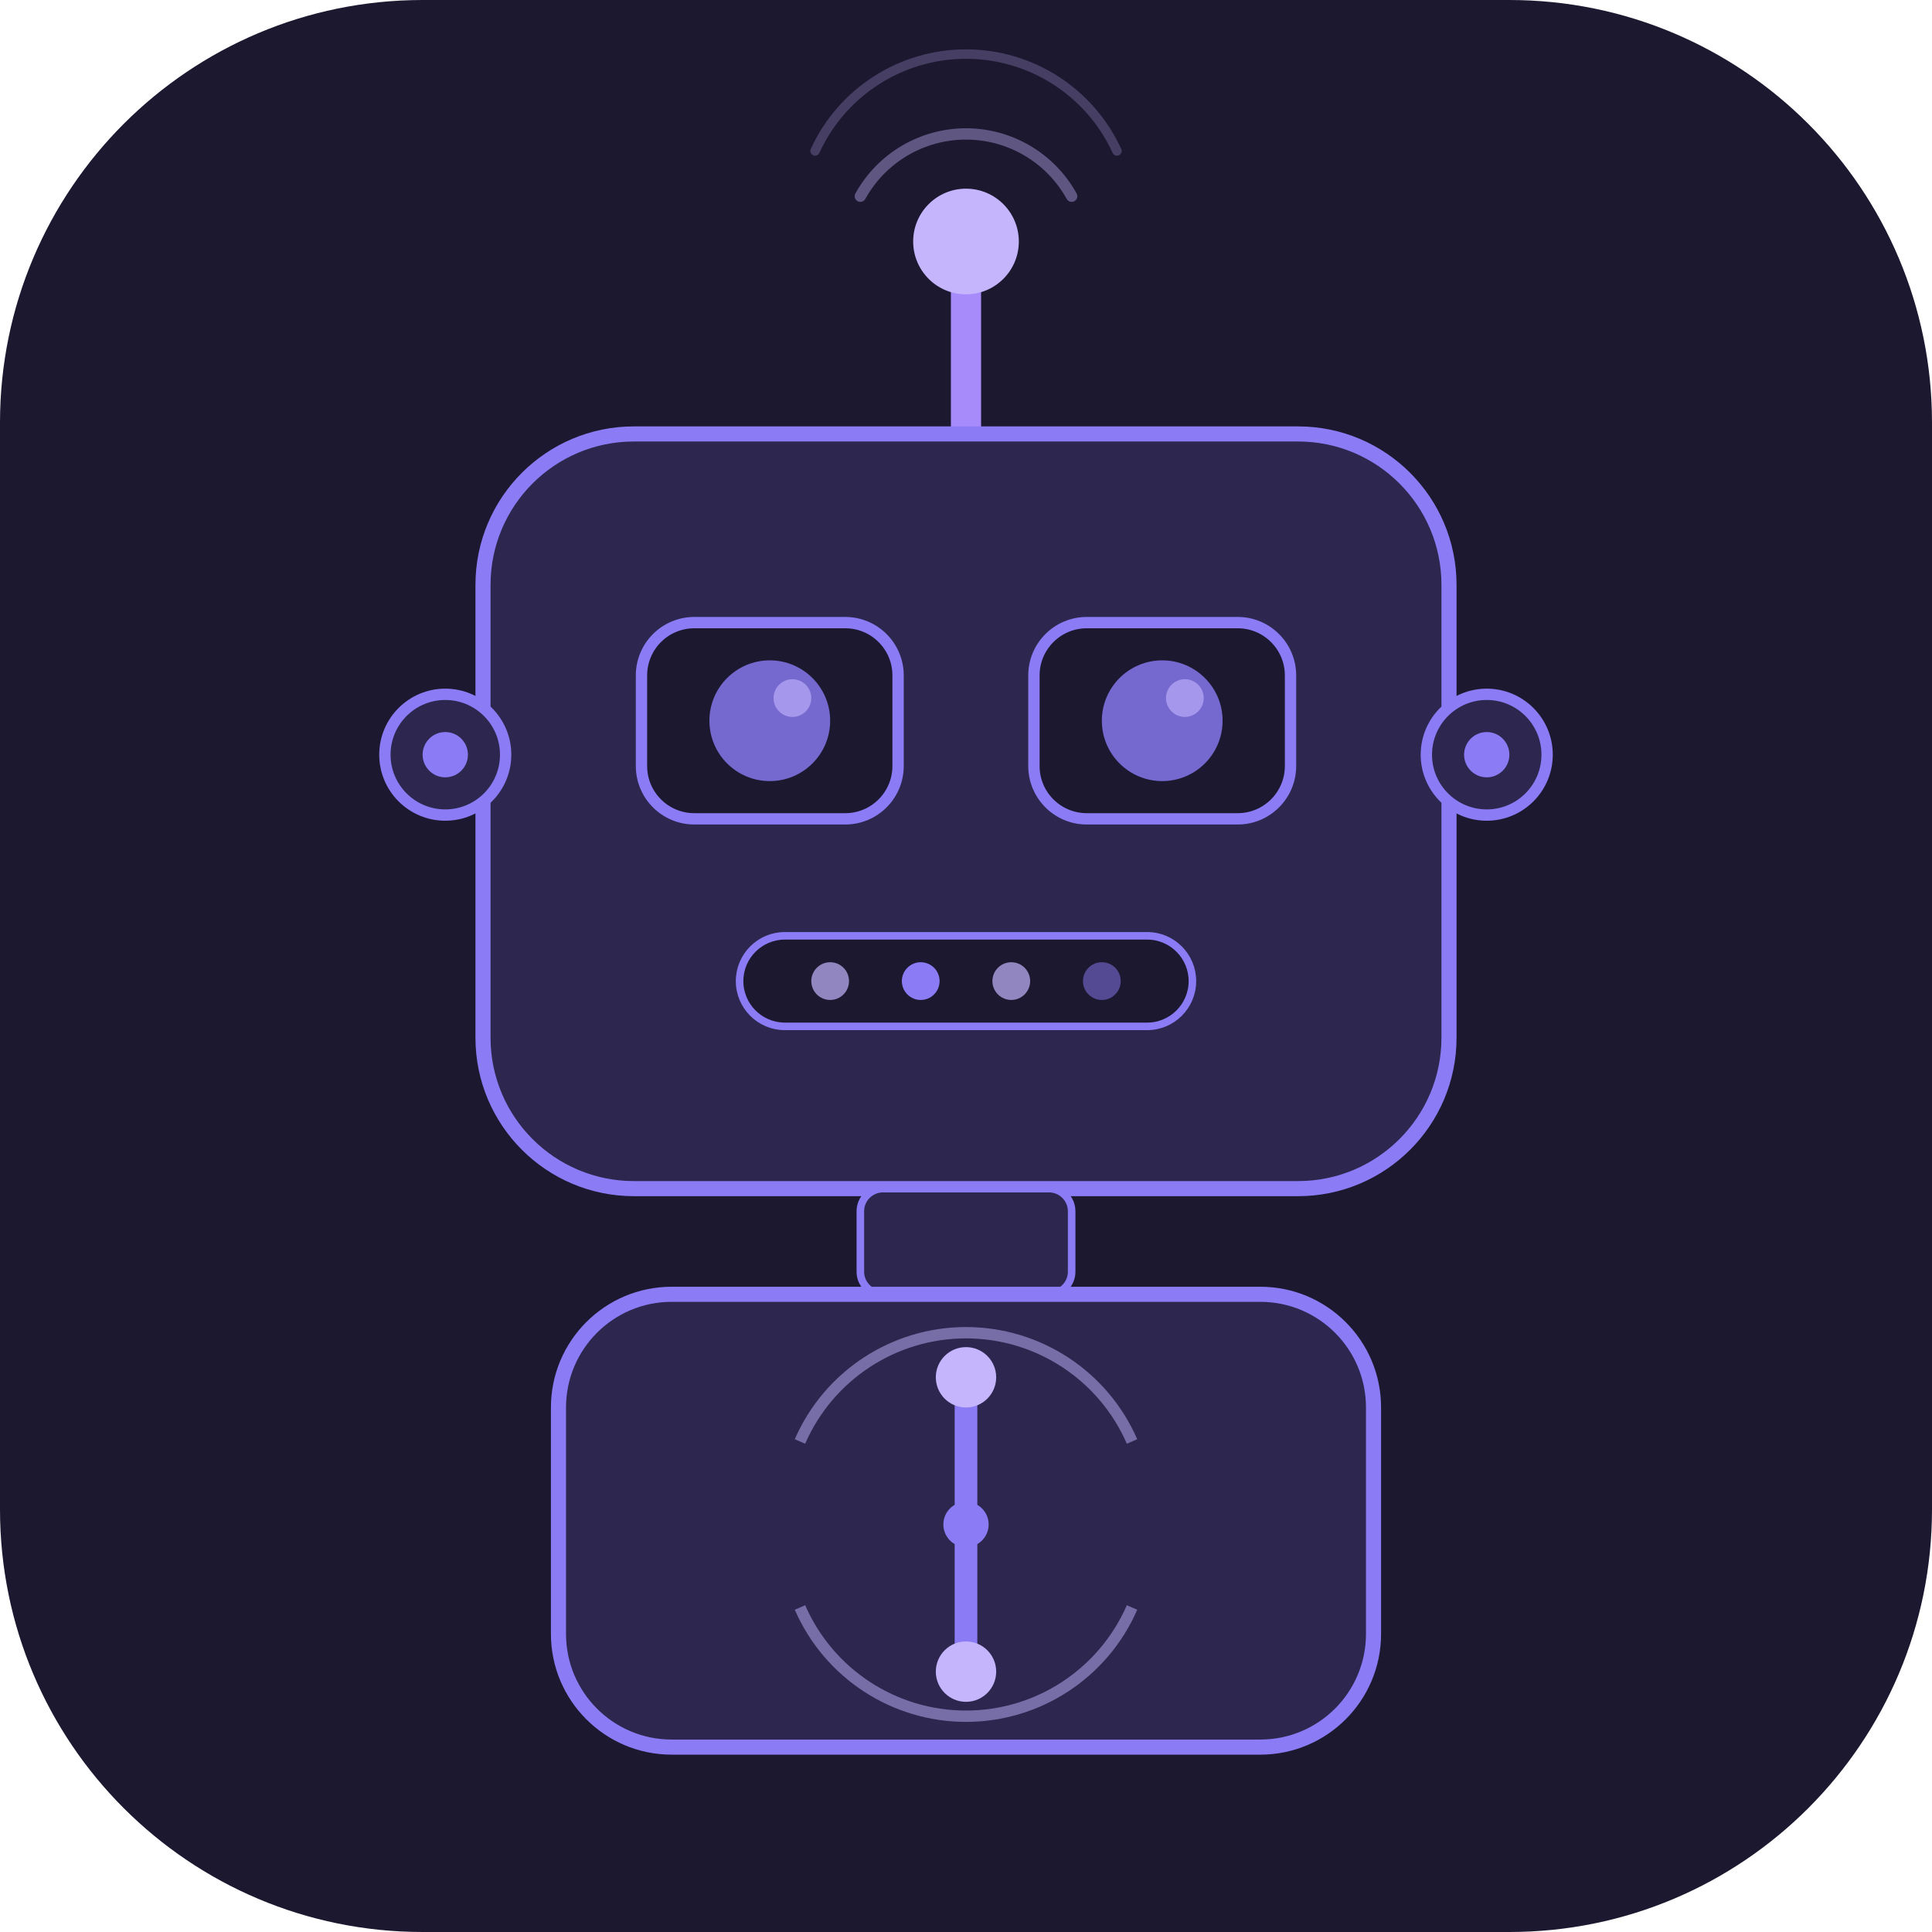
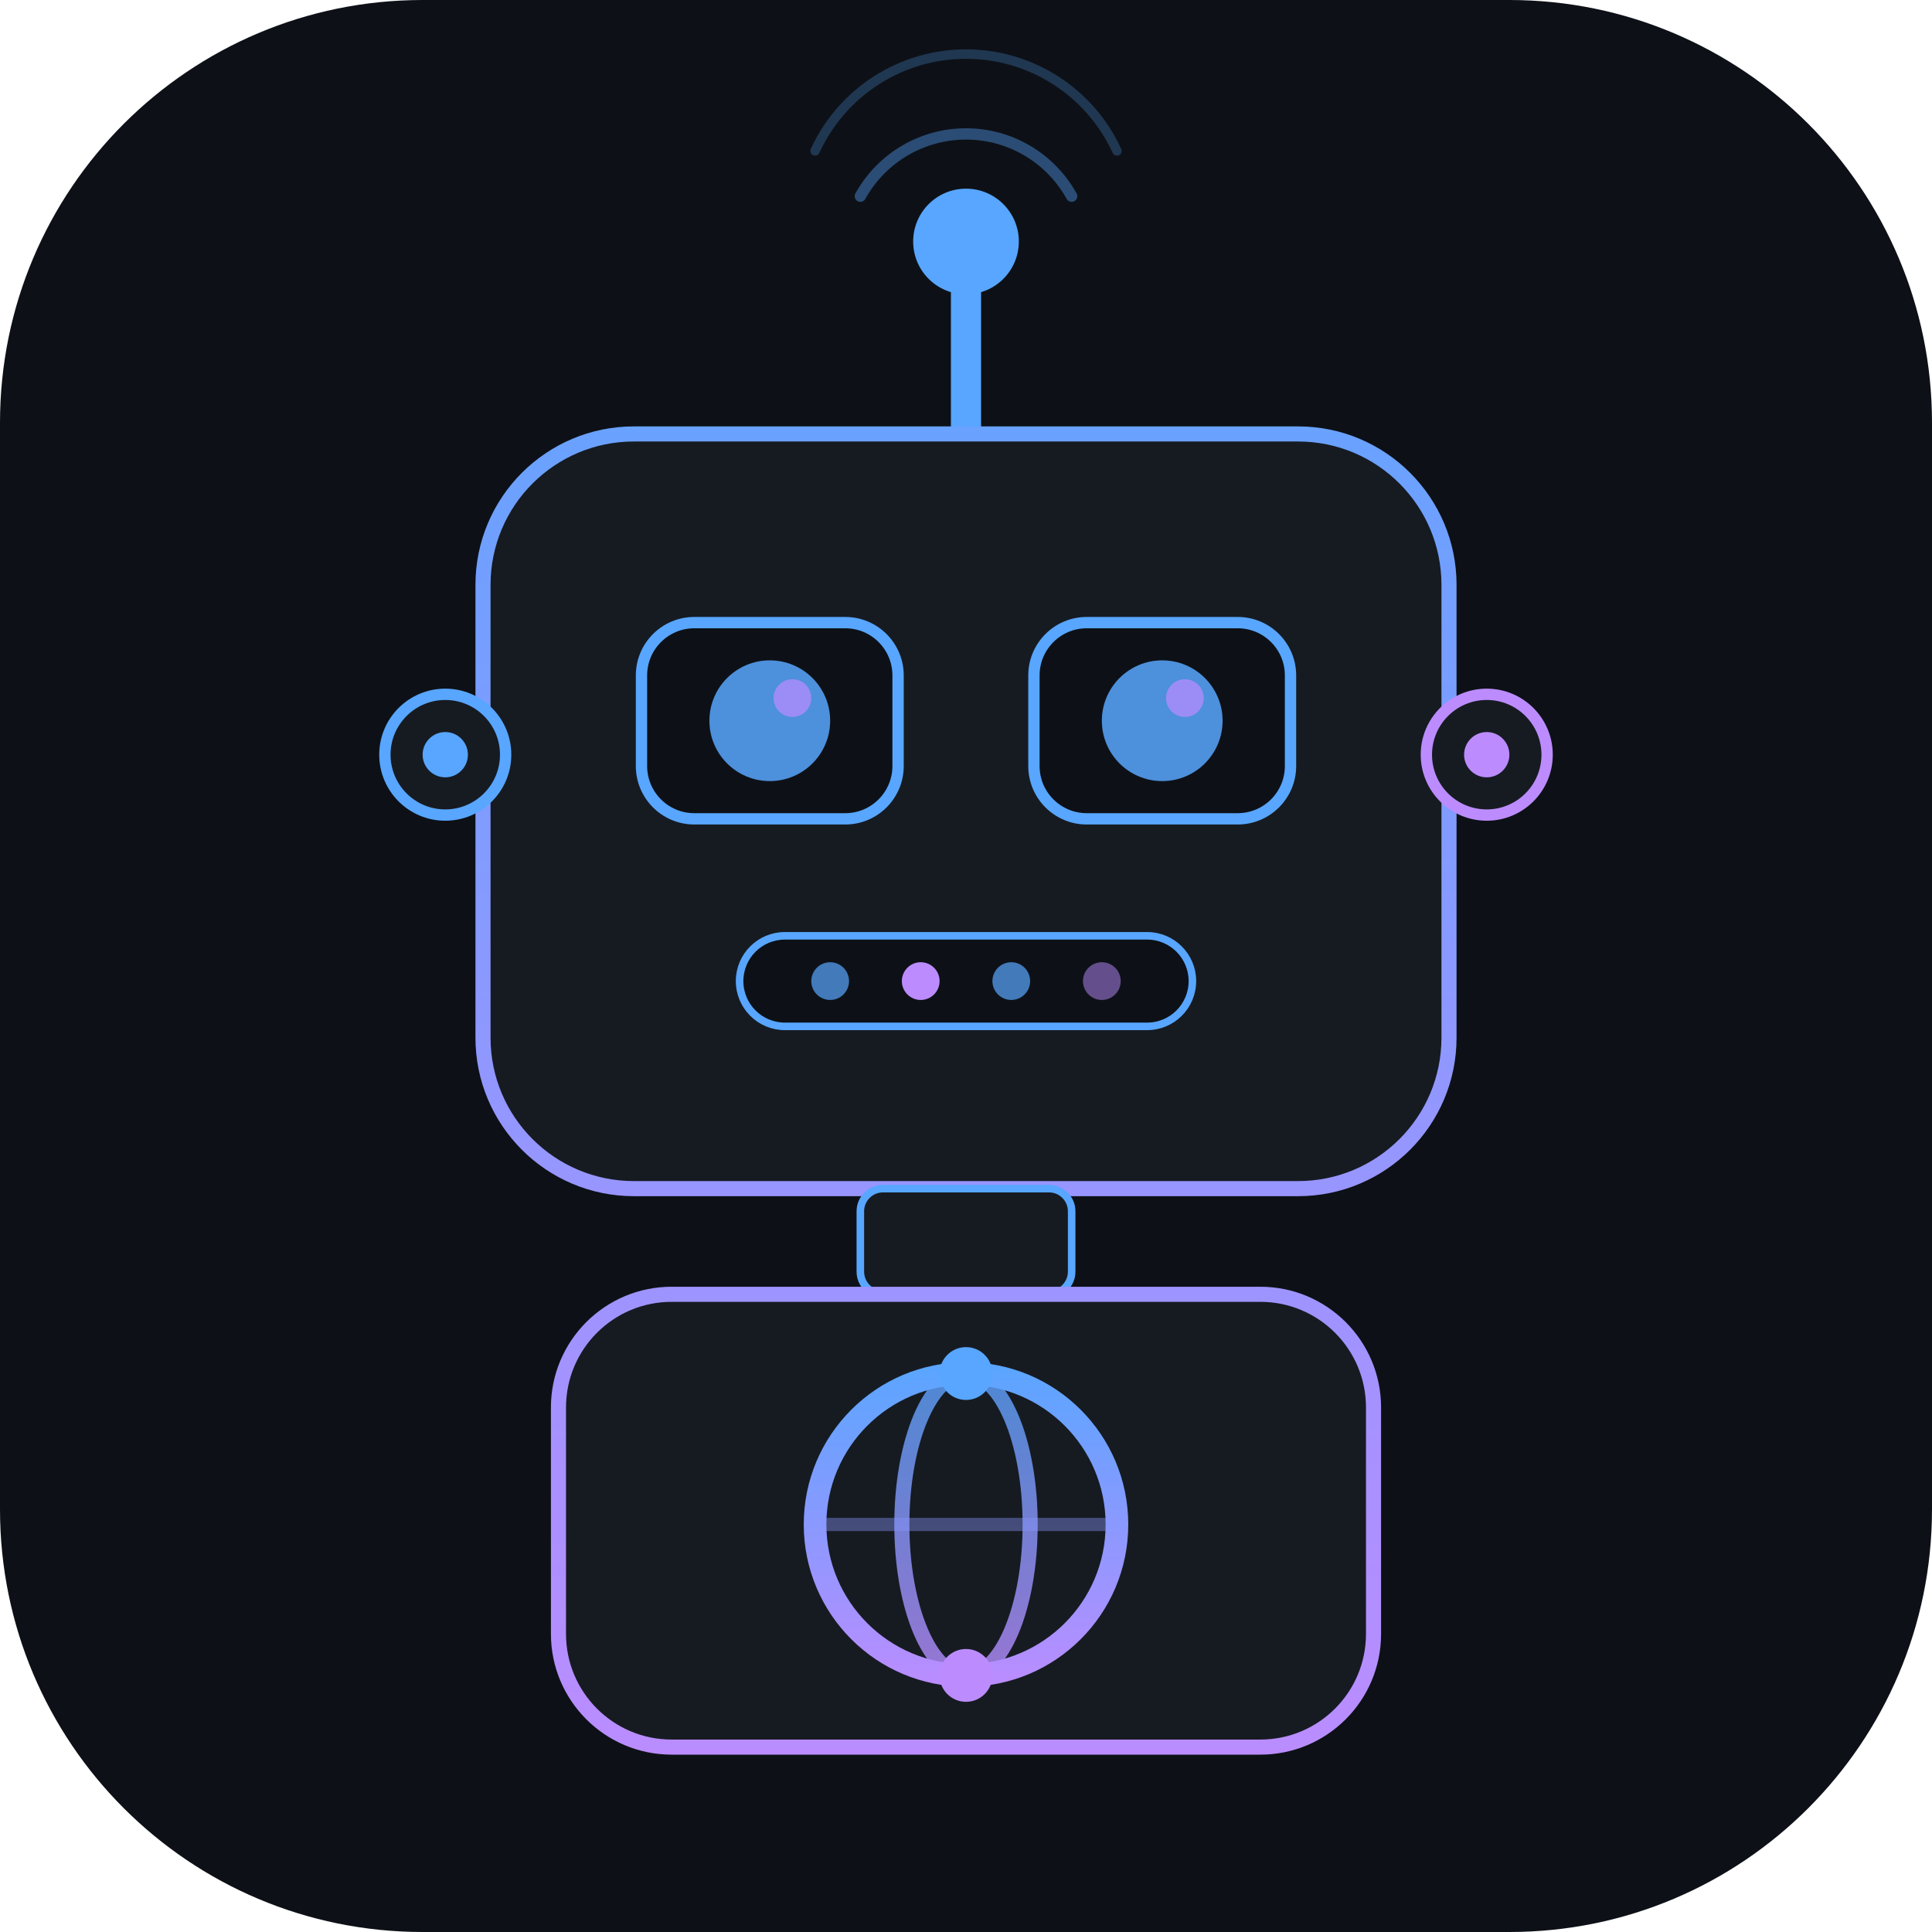
<svg xmlns="http://www.w3.org/2000/svg" viewBox="0 0 512 512" fill="none">
-   <rect width="512" height="512" rx="112" fill="#1C1830" />
-   <line x1="256" y1="72" x2="256" y2="115" stroke="#A78BFA" stroke-width="8" stroke-linecap="round" />
-   <circle cx="256" cy="64" r="14" fill="#C4B5FD" />
-   <path d="M228 52 A32 32 0 0 1 284 52" fill="none" stroke="#C4B5FD" stroke-width="3" opacity="0.4" stroke-linecap="round" />
-   <path d="M216 40 A44 44 0 0 1 296 40" fill="none" stroke="#C4B5FD" stroke-width="2.5" opacity="0.25" stroke-linecap="round" />
-   <rect x="128" y="115" width="256" height="200" rx="40" fill="#2D2750" />
-   <rect x="128" y="115" width="256" height="200" rx="40" fill="none" stroke="#8B7CF6" stroke-width="4" />
-   <rect x="170" y="165" width="68" height="52" rx="14" fill="#1C1830" stroke="#8B7CF6" stroke-width="3" />
-   <rect x="274" y="165" width="68" height="52" rx="14" fill="#1C1830" stroke="#8B7CF6" stroke-width="3" />
-   <circle cx="204" cy="191" r="16" fill="#8B7CF6" opacity="0.8" />
-   <circle cx="308" cy="191" r="16" fill="#8B7CF6" opacity="0.8" />
-   <circle cx="210" cy="185" r="5" fill="#C4B5FD" opacity="0.6" />
-   <circle cx="314" cy="185" r="5" fill="#C4B5FD" opacity="0.6" />
-   <rect x="196" y="248" width="120" height="24" rx="12" fill="#1C1830" stroke="#8B7CF6" stroke-width="2" />
-   <circle cx="220" cy="260" r="5" fill="#C4B5FD" opacity="0.7" />
-   <circle cx="244" cy="260" r="5" fill="#8B7CF6" />
-   <circle cx="268" cy="260" r="5" fill="#C4B5FD" opacity="0.7" />
-   <circle cx="292" cy="260" r="5" fill="#8B7CF6" opacity="0.5" />
-   <circle cx="118" cy="200" r="16" fill="#2D2750" stroke="#8B7CF6" stroke-width="3" />
-   <circle cx="118" cy="200" r="6" fill="#8B7CF6" />
-   <circle cx="394" cy="200" r="16" fill="#2D2750" stroke="#8B7CF6" stroke-width="3" />
-   <circle cx="394" cy="200" r="6" fill="#8B7CF6" />
-   <rect x="228" y="315" width="56" height="28" rx="6" fill="#2D2750" stroke="#8B7CF6" stroke-width="2" />
-   <rect x="148" y="343" width="216" height="120" rx="30" fill="#2D2750" stroke="#8B7CF6" stroke-width="4" />
-   <line x1="256" y1="365" x2="256" y2="443" stroke="#8B7CF6" stroke-width="6" stroke-linecap="round" />
-   <path d="M212 382 A48 48 0 0 1 300 382" fill="none" stroke="#C4B5FD" stroke-width="3" opacity="0.5" />
-   <path d="M212 426 A48 48 0 0 0 300 426" fill="none" stroke="#C4B5FD" stroke-width="3" opacity="0.5" />
-   <circle cx="256" cy="365" r="8" fill="#C4B5FD" />
-   <circle cx="256" cy="443" r="8" fill="#C4B5FD" />
-   <circle cx="256" cy="404" r="6" fill="#8B7CF6" />
+   <defs>
+     <linearGradient id="mGrad" x1="256" y1="40" x2="256" y2="472" gradientUnits="userSpaceOnUse">
+       <stop stop-color="#58a6ff" />
+       <stop offset="1" stop-color="#bc8cff" />
+     </linearGradient>
+     <linearGradient id="chestGrad" x1="256" y1="360" x2="256" y2="448" gradientUnits="userSpaceOnUse">
+       <stop stop-color="#58a6ff" />
+       <stop offset="1" stop-color="#bc8cff" />
+     </linearGradient>
+   </defs>
+   <rect width="512" height="512" rx="112" fill="#0d1117" />
+   <line x1="256" y1="72" x2="256" y2="115" stroke="#58a6ff" stroke-width="8" stroke-linecap="round" />
+   <circle cx="256" cy="64" r="14" fill="#58a6ff" />
+   <path d="M228 52 A32 32 0 0 1 284 52" fill="none" stroke="#58a6ff" stroke-width="3" opacity="0.4" stroke-linecap="round" />
+   <path d="M216 40 A44 44 0 0 1 296 40" fill="none" stroke="#58a6ff" stroke-width="2.5" opacity="0.25" stroke-linecap="round" />
+   <rect x="128" y="115" width="256" height="200" rx="40" fill="#161b22" />
+   <rect x="128" y="115" width="256" height="200" rx="40" fill="none" stroke="url(#mGrad)" stroke-width="4" />
+   <rect x="170" y="165" width="68" height="52" rx="14" fill="#0d1117" stroke="#58a6ff" stroke-width="3" />
+   <rect x="274" y="165" width="68" height="52" rx="14" fill="#0d1117" stroke="#58a6ff" stroke-width="3" />
+   <circle cx="204" cy="191" r="16" fill="#58a6ff" opacity="0.85" />
+   <circle cx="308" cy="191" r="16" fill="#58a6ff" opacity="0.85" />
+   <circle cx="210" cy="185" r="5" fill="#bc8cff" opacity="0.7" />
+   <circle cx="314" cy="185" r="5" fill="#bc8cff" opacity="0.7" />
+   <rect x="196" y="248" width="120" height="24" rx="12" fill="#0d1117" stroke="#58a6ff" stroke-width="2" />
+   <circle cx="220" cy="260" r="5" fill="#58a6ff" opacity="0.7" />
+   <circle cx="244" cy="260" r="5" fill="#bc8cff" />
+   <circle cx="268" cy="260" r="5" fill="#58a6ff" opacity="0.7" />
+   <circle cx="292" cy="260" r="5" fill="#bc8cff" opacity="0.5" />
+   <circle cx="118" cy="200" r="16" fill="#161b22" stroke="#58a6ff" stroke-width="3" />
+   <circle cx="118" cy="200" r="6" fill="#58a6ff" />
+   <circle cx="394" cy="200" r="16" fill="#161b22" stroke="#bc8cff" stroke-width="3" />
+   <circle cx="394" cy="200" r="6" fill="#bc8cff" />
+   <rect x="228" y="315" width="56" height="28" rx="6" fill="#161b22" stroke="#58a6ff" stroke-width="2" />
+   <rect x="148" y="343" width="216" height="120" rx="30" fill="#161b22" stroke="url(#mGrad)" stroke-width="4" />
+   <circle cx="256" cy="404" r="40" stroke="url(#chestGrad)" stroke-width="6" />
+   <ellipse cx="256" cy="404" rx="17" ry="40" stroke="url(#chestGrad)" stroke-width="4" opacity="0.8" />
+   <path d="M216 404h80" stroke="url(#chestGrad)" stroke-width="3.5" opacity="0.4" />
+   <circle cx="256" cy="364" r="7" fill="#58a6ff" />
+   <circle cx="256" cy="444" r="7" fill="#bc8cff" />
</svg>
